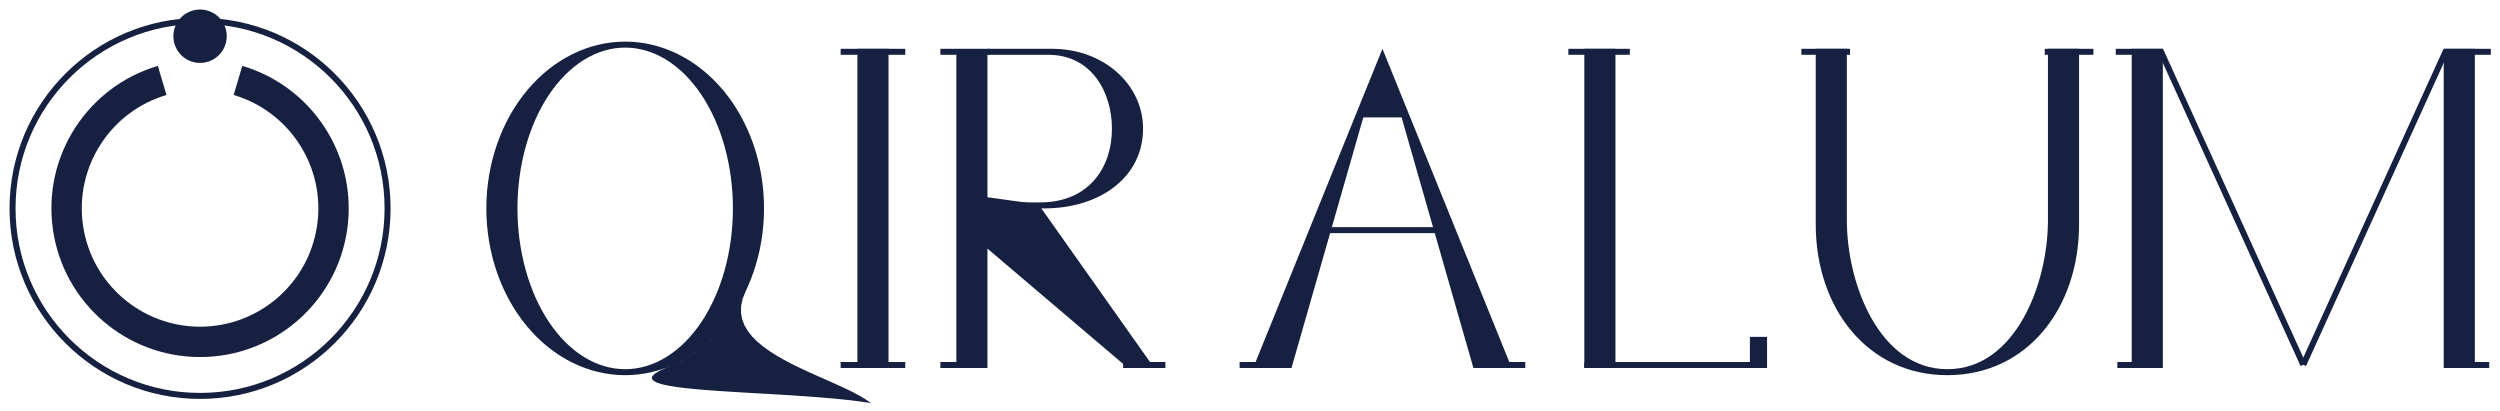
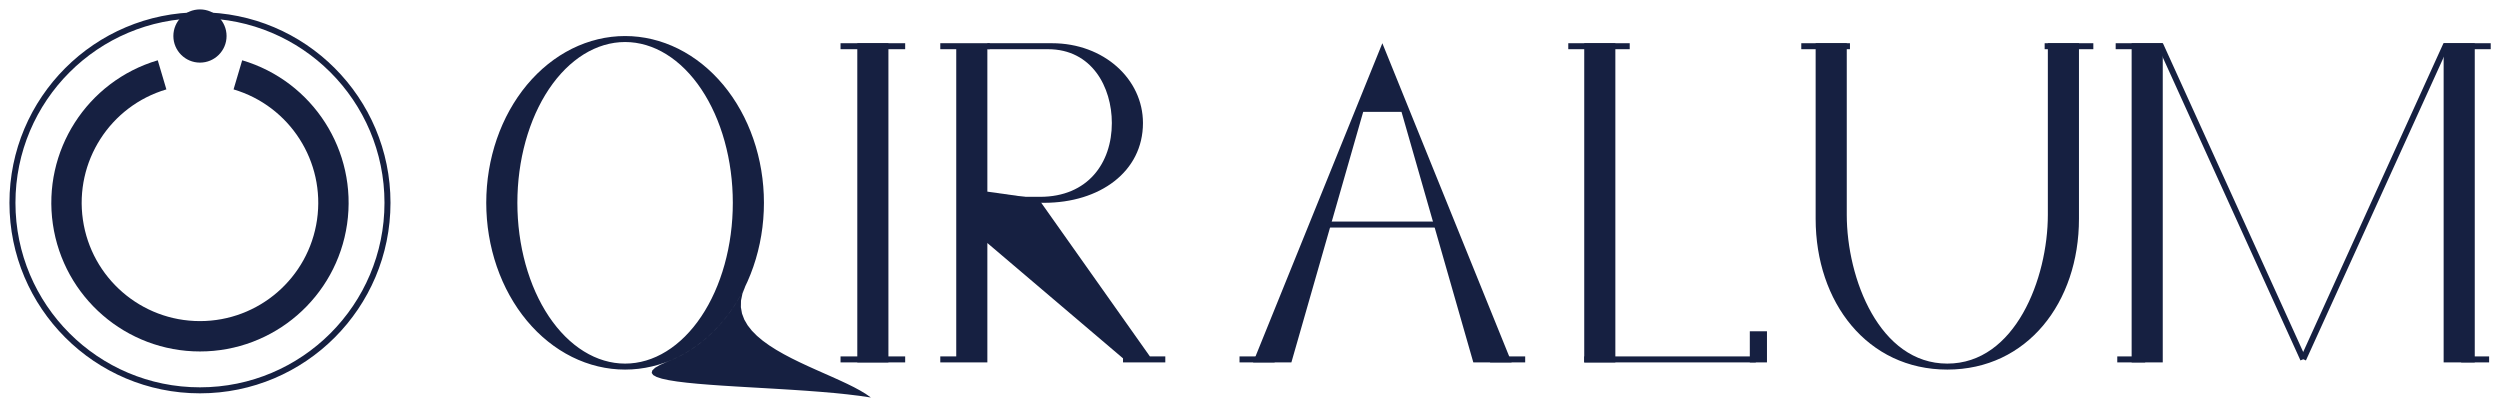
- <svg xmlns="http://www.w3.org/2000/svg" viewBox="51.00 57.68 6266.00 1029.88" role="img" aria-labelledby="t d" shape-rendering="geometricPrecision">
+ <svg xmlns="http://www.w3.org/2000/svg" viewBox="51.00 71.68 6266.00 1015.88" role="img" aria-labelledby="t d" shape-rendering="geometricPrecision">
  <g fill="none">
-     <circle cx="552.43" cy="580.00" r="470.00" stroke="#162041" stroke-width="15.05" />
-     <path d="M 457.42 259.26 A 334.52 334.52 0 1 0 647.44 259.26" stroke="#162041" stroke-width="76.10" stroke-linecap="butt" />
-     <circle cx="552.43" cy="148.47" r="66.90" fill="#162041" stroke="none" />
+     <circle cx="552.20" cy="580.00" r="470.00" stroke="#162041" stroke-width="15.05" />
+     <path d="M 457.19 259.26 A 334.52 334.52 0 1 0 647.21 259.26" stroke="#162041" stroke-width="76.10" stroke-linecap="butt" />
+     <circle cx="552.20" cy="161.95" r="66.67" fill="#162041" stroke="none" />
  </g>
-   <g transform="translate(1239.96 980) scale(1 -1)" fill="#162041">
+   <g transform="translate(1239.73 980) scale(1 -1)" fill="#162041">
    <path d="M 981.71 -79.31 L 967.51 -70.71 L 951.65 -62.15 L 934.38 -53.59 L 915.94 -44.98 L 896.60 -36.25 L 876.60 -27.40 L 856.19 -18.34 L 835.64 -9.05 L 815.16 0.53 L 795.05 10.44 L 775.54 20.74 L 756.86 31.45 L 739.30 42.65 L 723.08 54.36 L 708.46 66.65 L 695.70 79.55 L 685.05 93.11 L 676.75 107.38 L 671.06 122.40 L 668.23 138.22 L 668.50 154.91 L 672.12 172.49 L 679.38 191.00 L 676.79 185.72 L 684.91 202.95 L 692.59 221.29 L 699.51 240.04 L 705.66 259.18 L 711.01 278.66 L 715.58 298.44 L 719.31 318.45 L 722.24 338.66 L 724.33 359.02 L 725.58 379.49 L 726.00 400.00 L 725.58 420.51 L 724.33 440.98 L 722.24 461.34 L 719.31 481.55 L 715.58 501.56 L 711.01 521.34 L 705.66 540.83 L 699.51 559.96 L 692.59 578.71 L 684.91 597.05 L 676.49 614.90 L 667.35 632.23 L 657.51 649.00 L 647.01 665.17 L 635.85 680.71 L 624.08 695.58 L 611.70 709.71 L 598.77 723.11 L 585.30 735.74 L 571.34 747.55 L 556.91 758.52 L 542.05 768.64 L 526.79 777.86 L 511.18 786.19 L 495.24 793.56 L 479.02 800.00 L 462.56 805.48 L 445.89 809.96 L 429.06 813.48 L 412.11 815.99 L 395.07 817.50 L 378.00 818.00 L 360.93 817.50 L 343.89 815.99 L 326.94 813.48 L 310.11 809.96 L 293.44 805.48 L 276.98 800.00 L 260.76 793.56 L 244.82 786.19 L 229.21 777.86 L 213.95 768.64 L 199.09 758.52 L 184.66 747.55 L 170.70 735.74 L 157.22 723.11 L 144.30 709.71 L 131.93 695.58 L 120.15 680.71 L 108.99 665.17 L 98.49 649.00 L 88.65 632.23 L 79.51 614.90 L 71.09 597.05 L 63.41 578.71 L 56.49 559.96 L 50.34 540.83 L 44.99 521.34 L 40.42 501.56 L 36.69 481.55 L 33.76 461.34 L 31.68 440.98 L 30.43 420.51 L 30.00 400.00 L 30.43 379.49 L 31.68 359.02 L 33.76 338.66 L 36.69 318.45 L 40.42 298.44 L 44.99 278.66 L 50.34 259.18 L 56.49 240.04 L 63.41 221.29 L 71.09 202.95 L 79.51 185.10 L 88.65 167.78 L 98.49 151.00 L 108.99 134.82 L 120.15 119.29 L 131.93 104.42 L 144.30 90.29 L 157.22 76.89 L 170.70 64.26 L 184.66 52.45 L 199.09 41.48 L 213.95 31.36 L 229.21 22.14 L 244.82 13.81 L 260.76 6.44 L 276.98 0.00 L 293.44 -5.47 L 310.11 -9.96 L 326.94 -13.47 L 343.89 -15.99 L 360.93 -17.50 L 378.00 -18.00 L 395.07 -17.50 L 412.11 -15.99 L 429.06 -13.47 L 445.89 -9.96 L 462.56 -5.47 L 479.02 0.00 L 494.51 6.15 L 492.25 5.17 L 485.54 2.46 L 466.11 -5.97 L 453.10 -13.56 L 446.10 -20.35 L 444.71 -26.41 L 448.56 -31.80 L 457.25 -36.59 L 470.39 -40.83 L 487.57 -44.56 L 508.41 -47.89 L 532.54 -50.85 L 559.52 -53.50 L 589.01 -55.91 L 620.58 -58.14 L 653.86 -60.25 L 688.44 -62.29 L 723.95 -64.34 L 759.98 -66.44 L 796.14 -68.67 L 832.05 -71.08 L 867.30 -73.74 L 901.52 -76.69 L 934.30 -80.01 L 965.26 -83.76 L 994.00 -88.00 Z M 364.75 -2.51 L 351.54 -1.06 L 338.39 1.36 L 325.32 4.74 L 312.40 9.07 L 299.62 14.35 L 287.04 20.56 L 274.68 27.68 L 262.56 35.69 L 250.72 44.59 L 239.19 54.34 L 228.00 64.91 L 217.16 76.31 L 206.71 88.47 L 196.68 101.40 L 187.07 115.04 L 177.94 129.36 L 169.29 144.34 L 161.14 159.94 L 153.50 176.10 L 146.41 192.81 L 139.89 210.03 L 133.93 227.70 L 128.55 245.78 L 123.79 264.24 L 119.62 283.01 L 116.09 302.07 L 113.19 321.38 L 110.92 340.86 L 109.30 360.50 L 108.33 380.23 L 108.00 400.00 L 108.33 419.77 L 109.30 439.50 L 110.92 459.14 L 113.19 478.62 L 116.09 497.93 L 119.62 516.99 L 123.79 535.76 L 128.55 554.23 L 133.93 572.30 L 139.89 589.98 L 146.41 607.19 L 153.50 623.90 L 161.14 640.06 L 169.29 655.66 L 177.94 670.64 L 187.07 684.96 L 196.68 698.60 L 206.71 711.52 L 217.16 723.69 L 228.00 735.09 L 239.19 745.66 L 250.72 755.41 L 262.56 764.31 L 274.68 772.33 L 287.04 779.44 L 299.62 785.65 L 312.40 790.92 L 325.32 795.26 L 338.39 798.64 L 351.54 801.06 L 364.75 802.51 L 378.00 803.00 L 391.25 802.51 L 404.46 801.06 L 417.61 798.64 L 430.68 795.26 L 443.60 790.92 L 456.38 785.65 L 468.96 779.44 L 481.32 772.33 L 493.44 764.31 L 505.27 755.41 L 516.81 745.66 L 528.00 735.09 L 538.84 723.69 L 549.29 711.52 L 559.33 698.60 L 568.92 684.96 L 578.06 670.64 L 586.71 655.66 L 594.86 640.06 L 602.50 623.90 L 609.59 607.19 L 616.11 589.98 L 622.08 572.30 L 627.45 554.23 L 632.21 535.76 L 636.38 516.99 L 639.91 497.93 L 642.81 478.62 L 645.08 459.14 L 646.70 439.50 L 647.67 419.77 L 648.00 400.00 L 647.67 380.23 L 646.70 360.50 L 645.08 340.86 L 642.81 321.38 L 639.91 302.07 L 636.38 283.01 L 632.21 264.24 L 627.45 245.78 L 622.08 227.70 L 616.11 210.03 L 609.59 192.81 L 602.50 176.10 L 594.86 159.94 L 586.71 144.34 L 578.06 129.36 L 568.92 115.04 L 559.33 101.40 L 549.29 88.47 L 538.84 76.31 L 528.00 64.91 L 516.81 54.34 L 505.27 44.59 L 493.44 35.69 L 481.32 27.68 L 468.96 20.56 L 456.38 14.35 L 443.60 9.07 L 430.68 4.74 L 417.61 1.36 L 404.46 -1.06 L 391.25 -2.51 L 378.00 -3.00 Z M 676.31 184.76 L 675.77 183.68 L 672.04 176.44 L 668.19 169.29 L 667.54 168.14 Z M 667.05 167.26 L 664.23 162.24 L 660.14 155.29 L 657.75 151.41 Z M 655.92 148.44 L 651.60 141.70 L 647.16 135.06 L 657.29 150.66 Z M 646.58 134.21 L 642.62 128.53 L 637.96 122.11 L 636.29 119.90 Z M 635.35 118.65 L 633.20 115.81 L 628.33 109.64 L 624.58 105.06 Z M 623.81 104.12 L 623.36 103.58 L 618.27 97.64 L 613.10 91.81 L 611.94 90.56 Z M 611.34 89.91 L 607.84 86.14 L 602.46 80.58 L 599.35 77.49 Z M 585.30 64.26 L 598.33 76.46 L 597.00 75.15 L 591.45 69.86 L 585.81 64.71 L 580.09 59.70 L 574.27 54.83 L 571.74 52.79 Z M 556.91 41.48 L 570.91 52.12 L 568.39 50.10 L 562.41 45.51 L 556.36 41.08 L 550.24 36.79 L 544.05 32.65 L 542.45 31.62 Z M 541.45 31.00 L 537.79 28.68 L 531.46 24.84 L 527.14 22.35 Z M 526.54 22.01 L 525.08 21.16 L 518.62 17.65 L 512.11 14.29 L 511.57 14.03 Z M 510.39 13.45 L 505.54 11.09 L 498.93 8.05 L 496.00 6.79 Z" transform="translate(0.00 0)" />
    <path d="M 48.00 0.00 L 126.00 0.00 L 126.00 800.00 L 48.00 800.00 Z" transform="translate(912.00 0)" />
    <path d="M 6.00 785.00 L 168.00 785.00 L 168.00 800.00 L 6.00 800.00 Z" transform="translate(912.00 0)" />
    <path d="M 6.00 0.00 L 168.00 0.00 L 168.00 15.00 L 6.00 15.00 Z" transform="translate(912.00 0)" />
    <path d="M -40.00 785.00 L 0.00 785.00 L 0.00 15.00 L -40.00 15.00 L -40.00 0.00 L 78.00 0.00 L 78.00 299.20 L 418.00 10.20 L 418.00 0.00 L 524.00 0.00 L 524.00 15.00 L 485.39 15.00 L 206.00 410.00 L 78.00 428.00 L 78.00 785.00 L 84.00 785.00 L 84.00 800.00 L -40.00 800.00 Z" transform="translate(1208.00 0)" />
    <path d="M 78.00 800.00 L 240.00 800.00 C 370.00 800.00 468.00 710.00 468.00 600.00 C 468.00 478.00 360.00 400.00 220.00 400.00 L 78.00 400.00 Z M 78.00 415.00 L 210.00 415.00 C 330.00 415.00 390.00 500.00 390.00 600.00 C 390.00 690.00 340.00 785.00 230.00 785.00 L 78.00 785.00 Z" transform="translate(1208.00 0)" />
    <path d="M 16.00 0.00 L 112.00 0.00 L 292.00 628.00 L 388.00 628.00 L 568.00 0.00 L 664.00 0.00 L 340.00 800.00 Z" transform="translate(1936.00 0)" />
    <path d="M 176.00 338.00 L 504.00 338.00 L 504.00 353.00 L 176.00 353.00 Z" transform="translate(1936.00 0)" />
    <path d="M -18.00 0.00 L 70.00 0.00 L 70.00 15.00 L -18.00 15.00 Z" transform="translate(1936.00 0)" />
    <path d="M 610.00 0.00 L 698.00 0.00 L 698.00 15.00 L 610.00 15.00 Z" transform="translate(1936.00 0)" />
    <path d="M 40.00 0.00 L 118.00 0.00 L 118.00 800.00 L 40.00 800.00 Z" transform="translate(2742.00 0)" />
    <path d="M 0.00 785.00 L 154.00 785.00 L 154.00 800.00 L 0.00 800.00 Z" transform="translate(2742.00 0)" />
    <path d="M 40.00 0.00 L 470.00 0.00 L 470.00 15.00 L 40.00 15.00 Z" transform="translate(2742.00 0)" />
    <path d="M 455.00 0.00 L 498.00 0.00 L 498.00 78.00 L 455.00 78.00 Z" transform="translate(2742.00 0)" />
    <path d="M 0 800.00 L 0 360.00 C 0 150.00 130.00 -18.00 330.00 -18.00 C 530.00 -18.00 660.00 150.00 660.00 360.00 L 660.00 800.00 L 582.00 800.00 L 582.00 370.00 C 582.00 210.00 500.00 -3.00 330.00 -3.00 C 160.00 -3.00 78.00 210.00 78.00 370.00 L 78.00 800.00 Z" transform="translate(3362.00 0)" />
    <path d="M -36.00 785.00 L 86.00 785.00 L 86.00 800.00 L -36.00 800.00 Z" transform="translate(3362.00 0)" />
    <path d="M 574.00 785.00 L 696.00 785.00 L 696.00 800.00 L 574.00 800.00 Z" transform="translate(3362.00 0)" />
    <path d="M 0.00 0.00 L 78.00 0.00 L 78.00 800.00 L 0.00 800.00 Z" transform="translate(4154.00 0)" />
    <path d="M -40.00 785.00 L 78.00 785.00 L 78.00 800.00 L -40.00 800.00 Z" transform="translate(4154.00 0)" />
    <path d="M -36.00 0.00 L 34.00 0.00 L 34.00 15.00 L -36.00 15.00 Z" transform="translate(4154.00 0)" />
    <path d="M 782.00 0.00 L 860.00 0.00 L 860.00 800.00 L 782.00 800.00 Z" transform="translate(4154.00 0)" />
    <path d="M 782.00 785.00 L 900.00 785.00 L 900.00 800.00 L 782.00 800.00 Z" transform="translate(4154.00 0)" />
    <path d="M 826.00 0.00 L 896.00 0.00 L 896.00 15.00 L 826.00 15.00 Z" transform="translate(4154.00 0)" />
    <path d="M 78.83 799.10 L 436.83 11.10 L 423.17 4.90 L 65.17 792.90 Z" transform="translate(4154.00 0)" />
    <path d="M 794.83 792.90 L 436.83 4.90 L 423.17 11.10 L 781.17 799.10 Z" transform="translate(4154.00 0)" />
  </g>
</svg>
